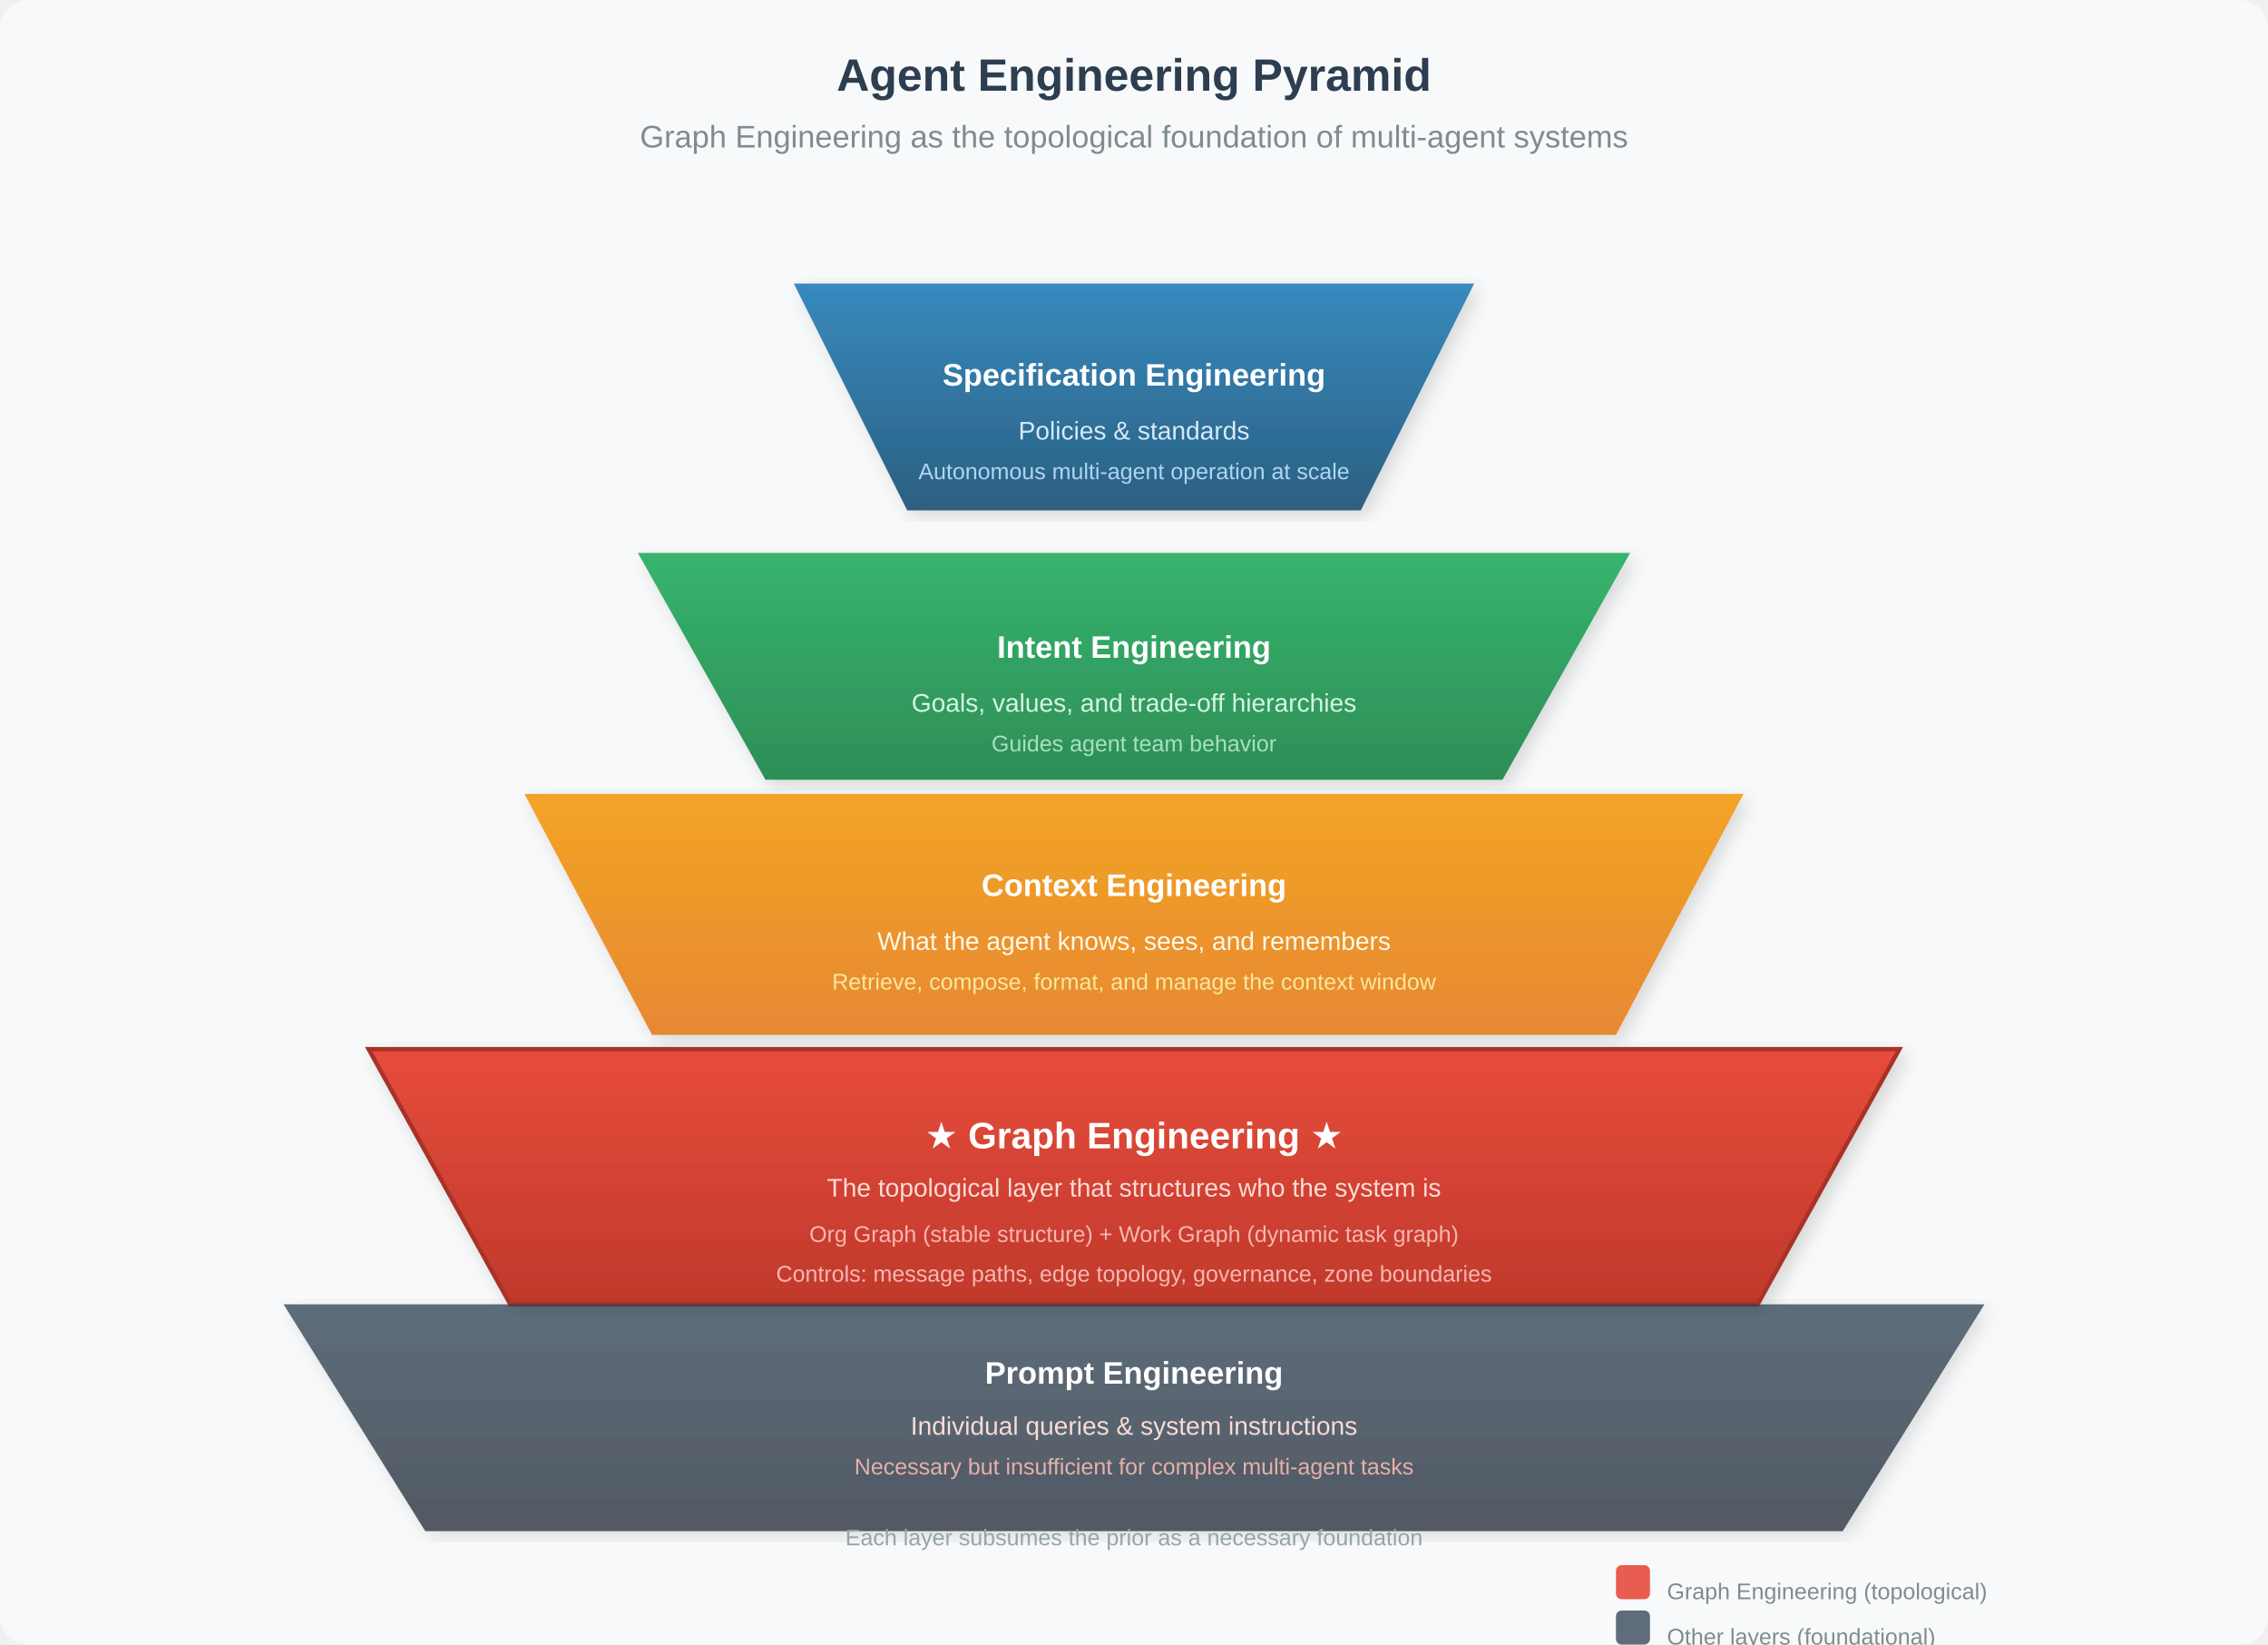
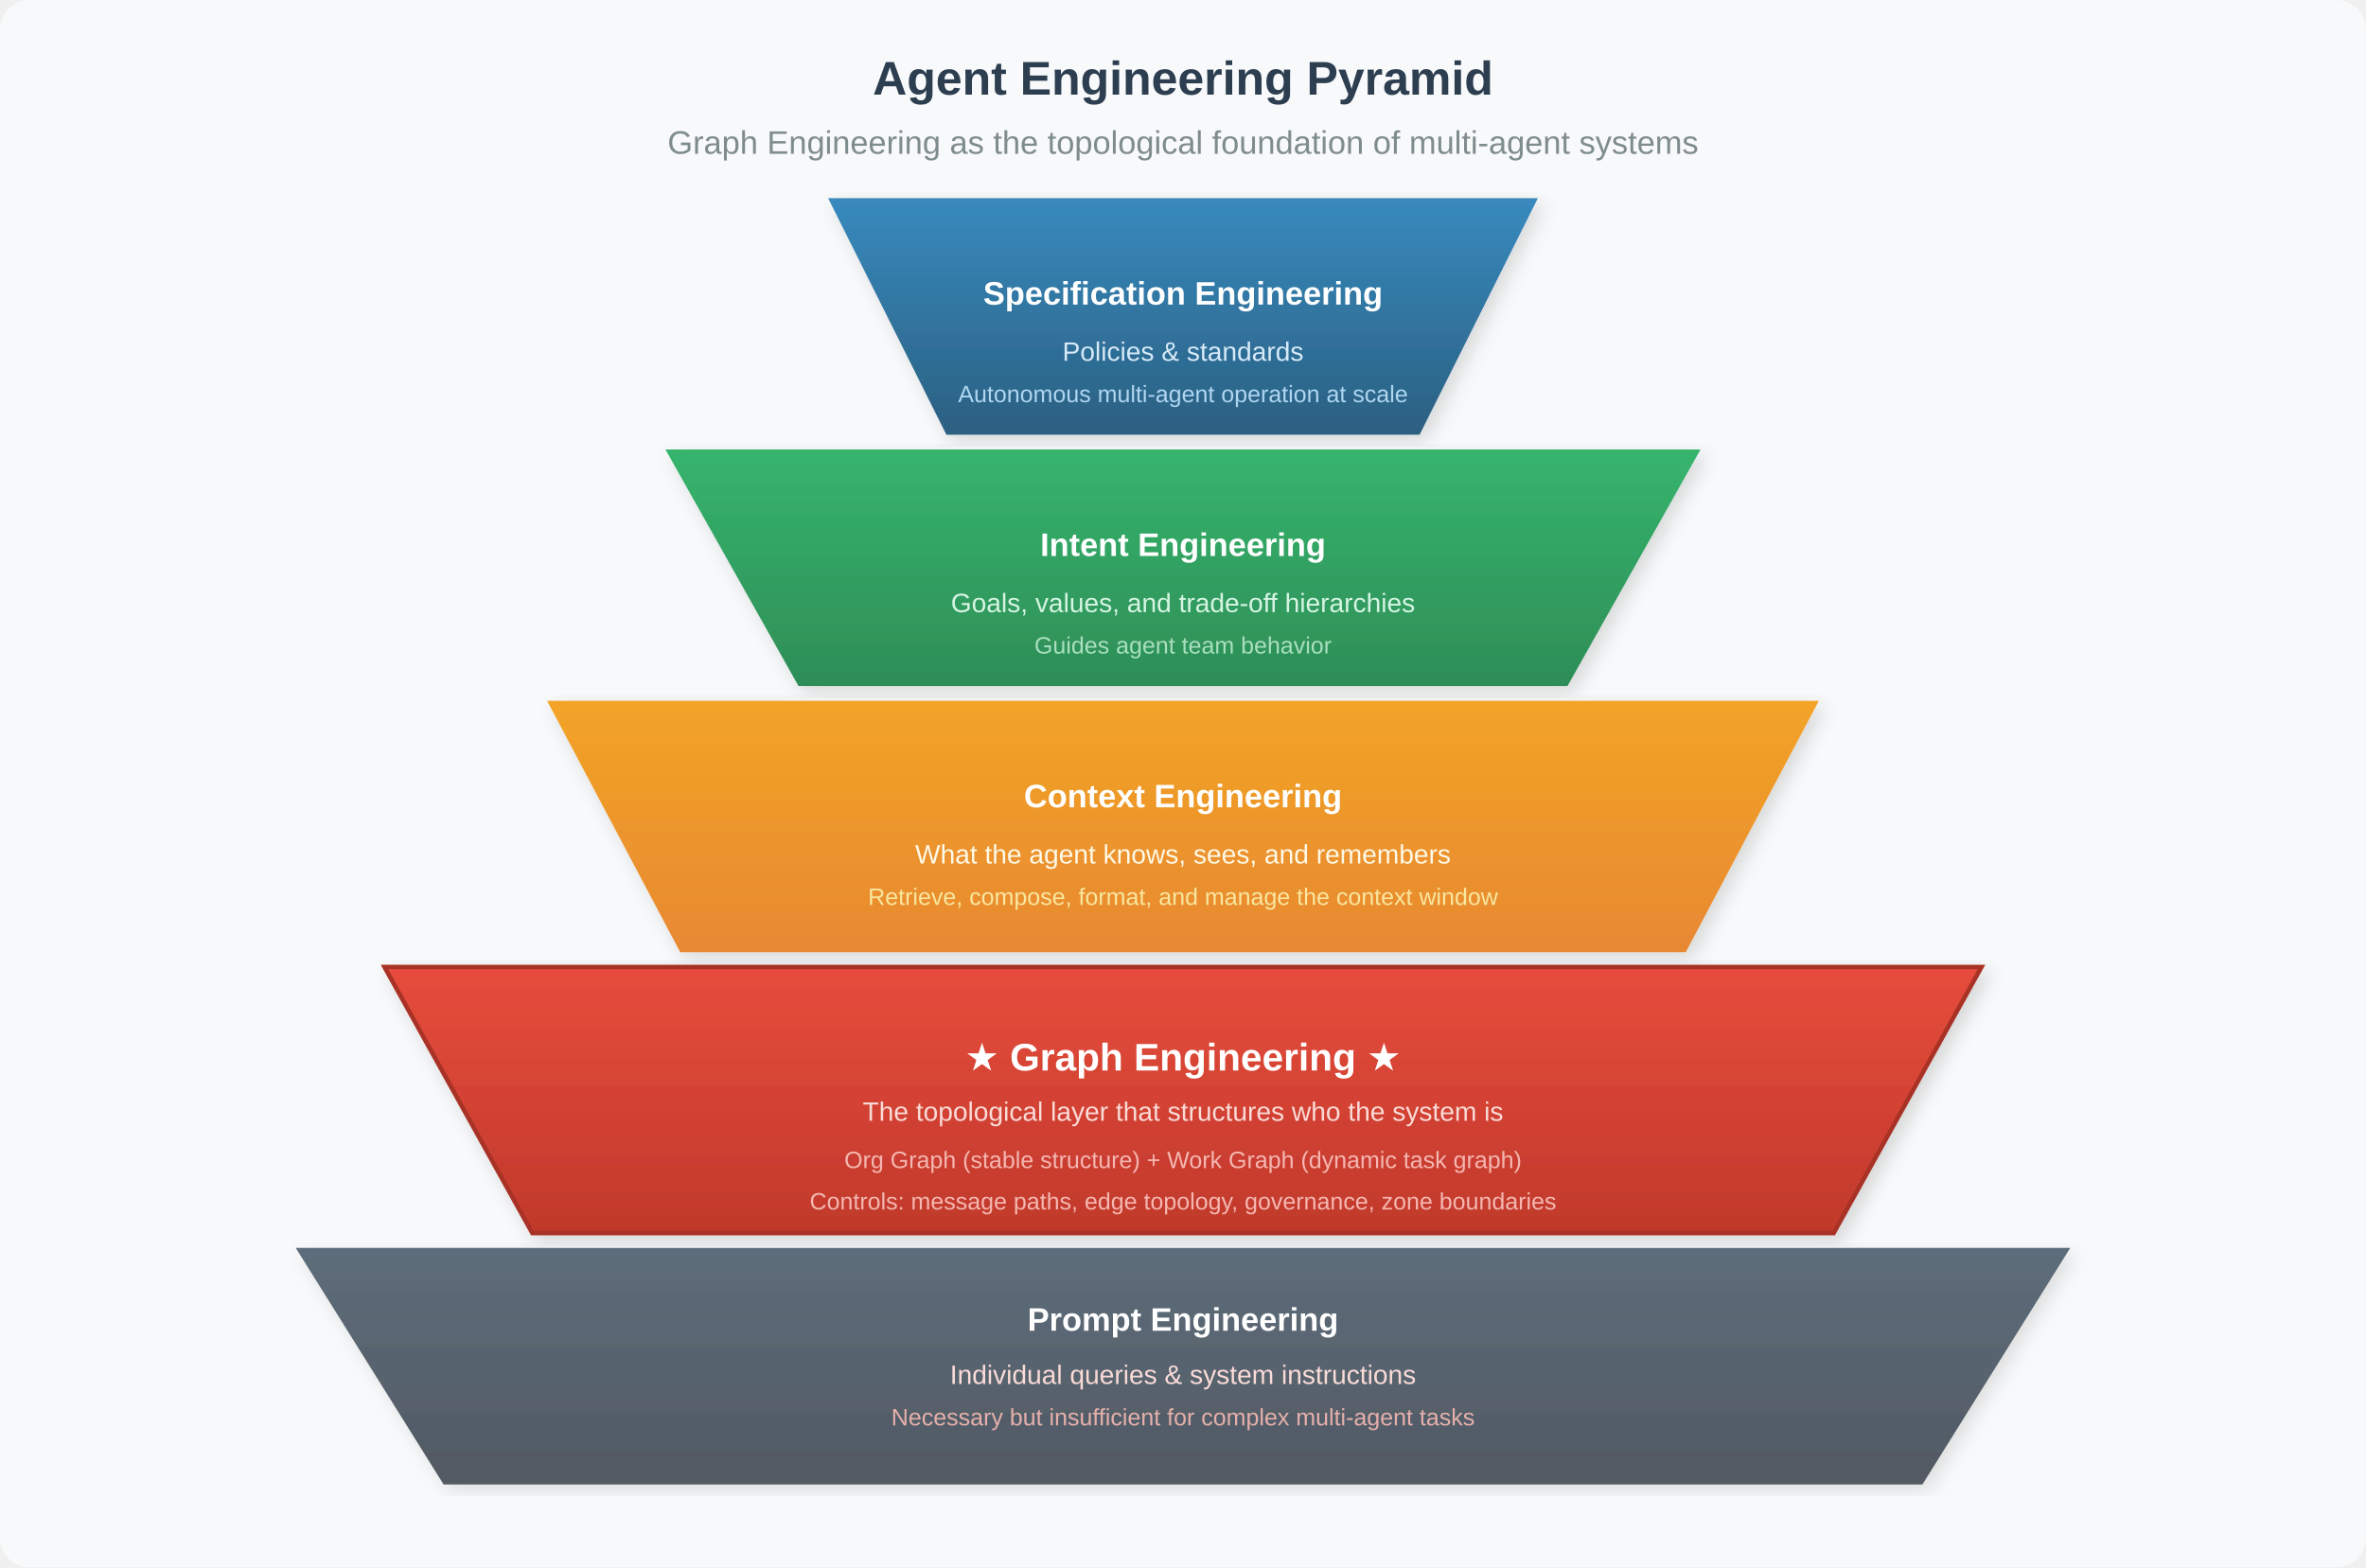
- <svg xmlns="http://www.w3.org/2000/svg" viewBox="0 0 800 580" width="100%" height="auto" font-family="'Segoe UI', Arial, sans-serif">
+ <svg xmlns="http://www.w3.org/2000/svg" viewBox="0 0 800 530" width="100%" height="auto" font-family="'Segoe UI', Arial, sans-serif">
  <defs>
    <linearGradient id="baseGrad" x1="0%" y1="0%" x2="0%" y2="100%">
      <stop offset="0%" stop-color="#2C3E50" stop-opacity="1" />
      <stop offset="100%" stop-color="#1A252F" stop-opacity="1" />
    </linearGradient>
    <linearGradient id="specGrad" x1="0%" y1="0%" x2="0%" y2="100%">
      <stop offset="0%" stop-color="#2980B9" stop-opacity="1" />
      <stop offset="100%" stop-color="#1A5276" stop-opacity="1" />
    </linearGradient>
    <linearGradient id="intentGrad" x1="0%" y1="0%" x2="0%" y2="100%">
      <stop offset="0%" stop-color="#27AE60" stop-opacity="1" />
      <stop offset="100%" stop-color="#1E8449" stop-opacity="1" />
    </linearGradient>
    <linearGradient id="contextGrad" x1="0%" y1="0%" x2="0%" y2="100%">
      <stop offset="0%" stop-color="#F39C12" stop-opacity="1" />
      <stop offset="100%" stop-color="#E67E22" stop-opacity="1" />
    </linearGradient>
    <linearGradient id="graphGrad" x1="0%" y1="0%" x2="0%" y2="100%">
      <stop offset="0%" stop-color="#E74C3C" stop-opacity="1" />
      <stop offset="100%" stop-color="#C0392B" stop-opacity="1" />
    </linearGradient>
    <filter id="shadow" x="-5%" y="-5%" width="110%" height="110%">
      <feDropShadow dx="2" dy="2" stdDeviation="3" flood-opacity="0.15" />
    </filter>
  </defs>
-   <rect width="800" height="580" fill="#F8F9FA" rx="10" />
+   <rect width="800" height="530" fill="#F8F9FA" rx="10" />
  <text x="400" y="32" text-anchor="middle" font-size="16" font-weight="bold" fill="#2C3E50">Agent Engineering Pyramid</text>
  <text x="400" y="52" text-anchor="middle" font-size="11" fill="#7F8C8D">Graph Engineering as the topological foundation of multi-agent systems</text>
-   <polygon points="280,100 520,100 480,180 320,180" fill="url(#specGrad)" filter="url(#shadow)" opacity="0.92" />
-   <text x="400" y="136" text-anchor="middle" font-size="11" font-weight="bold" fill="white">Specification Engineering</text>
-   <text x="400" y="155" text-anchor="middle" font-size="9" fill="#D6EAF8">Policies &amp; standards</text>
-   <text x="400" y="169" text-anchor="middle" font-size="8" fill="#AED6F1">Autonomous multi-agent operation at scale</text>
-   <polygon points="225,195 575,195 530,275 270,275" fill="url(#intentGrad)" filter="url(#shadow)" opacity="0.92" />
-   <text x="400" y="232" text-anchor="middle" font-size="11" font-weight="bold" fill="white">Intent Engineering</text>
-   <text x="400" y="251" text-anchor="middle" font-size="9" fill="#D5F5E3">Goals, values, and trade-off hierarchies</text>
-   <text x="400" y="265" text-anchor="middle" font-size="8" fill="#A9DFBF">Guides agent team behavior</text>
-   <polygon points="185,280 615,280 570,365 230,365" fill="url(#contextGrad)" filter="url(#shadow)" opacity="0.92" />
-   <text x="400" y="316" text-anchor="middle" font-size="11" font-weight="bold" fill="white">Context Engineering</text>
-   <text x="400" y="335" text-anchor="middle" font-size="9" fill="#FEF9E7">What the agent knows, sees, and remembers</text>
-   <text x="400" y="349" text-anchor="middle" font-size="8" fill="#F9E79F">Retrieve, compose, format, and manage the context window</text>
-   <polygon points="130,370 670,370 620,460 180,460" fill="url(#graphGrad)" filter="url(#shadow)" stroke="#A93226" stroke-width="1.5" />
-   <text x="400" y="405" text-anchor="middle" font-size="13" font-weight="bold" fill="white">★ Graph Engineering ★</text>
-   <text x="400" y="422" text-anchor="middle" font-size="9" fill="#FADBD8">The topological layer that structures who the system is</text>
-   <text x="400" y="438" text-anchor="middle" font-size="8" fill="#F5B7B1">Org Graph (stable structure) + Work Graph (dynamic task graph)</text>
-   <text x="400" y="452" text-anchor="middle" font-size="8" fill="#F5B7B1">Controls: message paths, edge topology, governance, zone boundaries</text>
-   <polygon points="100,460 700,460 650,540 150,540" fill="url(#baseGrad)" filter="url(#shadow)" opacity="0.75" />
-   <text x="400" y="488" text-anchor="middle" font-size="11" font-weight="bold" fill="white">Prompt Engineering</text>
-   <text x="400" y="506" text-anchor="middle" font-size="9" fill="#FADBD8">Individual queries &amp; system instructions</text>
-   <text x="400" y="520" text-anchor="middle" font-size="8" fill="#E6B0AA">Necessary but insufficient for complex multi-agent tasks</text>
-   <text x="400" y="545" text-anchor="middle" font-size="8" fill="#95A5A6">Each layer subsumes the prior as a necessary foundation</text>
-   <rect x="570" y="552" width="12" height="12" fill="#E74C3C" opacity="0.9" rx="2" />
-   <text x="588" y="564" font-size="8" fill="#7F8C8D">Graph Engineering (topological)</text>
-   <rect x="570" y="568" width="12" height="12" fill="#2C3E50" opacity="0.75" rx="2" />
-   <text x="588" y="580" font-size="8" fill="#7F8C8D">Other layers (foundational)</text>
+   <polygon points="280,67 520,67 480,147 320,147" fill="url(#specGrad)" filter="url(#shadow)" opacity="0.92" />
+   <text x="400" y="103" text-anchor="middle" font-size="11" font-weight="bold" fill="white">Specification Engineering</text>
+   <text x="400" y="122" text-anchor="middle" font-size="9" fill="#D6EAF8">Policies &amp; standards</text>
+   <text x="400" y="136" text-anchor="middle" font-size="8" fill="#AED6F1">Autonomous multi-agent operation at scale</text>
+   <polygon points="225,152 575,152 530,232 270,232" fill="url(#intentGrad)" filter="url(#shadow)" opacity="0.92" />
+   <text x="400" y="188" text-anchor="middle" font-size="11" font-weight="bold" fill="white">Intent Engineering</text>
+   <text x="400" y="207" text-anchor="middle" font-size="9" fill="#D5F5E3">Goals, values, and trade-off hierarchies</text>
+   <text x="400" y="221" text-anchor="middle" font-size="8" fill="#A9DFBF">Guides agent team behavior</text>
+   <polygon points="185,237 615,237 570,322 230,322" fill="url(#contextGrad)" filter="url(#shadow)" opacity="0.92" />
+   <text x="400" y="273" text-anchor="middle" font-size="11" font-weight="bold" fill="white">Context Engineering</text>
+   <text x="400" y="292" text-anchor="middle" font-size="9" fill="#FEF9E7">What the agent knows, sees, and remembers</text>
+   <text x="400" y="306" text-anchor="middle" font-size="8" fill="#F9E79F">Retrieve, compose, format, and manage the context window</text>
+   <polygon points="130,327 670,327 620,417 180,417" fill="url(#graphGrad)" filter="url(#shadow)" stroke="#A93226" stroke-width="1.5" />
+   <text x="400" y="362" text-anchor="middle" font-size="13" font-weight="bold" fill="white">★ Graph Engineering ★</text>
+   <text x="400" y="379" text-anchor="middle" font-size="9" fill="#FADBD8">The topological layer that structures who the system is</text>
+   <text x="400" y="395" text-anchor="middle" font-size="8" fill="#F5B7B1">Org Graph (stable structure) + Work Graph (dynamic task graph)</text>
+   <text x="400" y="409" text-anchor="middle" font-size="8" fill="#F5B7B1">Controls: message paths, edge topology, governance, zone boundaries</text>
+   <polygon points="100,422 700,422 650,502 150,502" fill="url(#baseGrad)" filter="url(#shadow)" opacity="0.75" />
+   <text x="400" y="450" text-anchor="middle" font-size="11" font-weight="bold" fill="white">Prompt Engineering</text>
+   <text x="400" y="468" text-anchor="middle" font-size="9" fill="#FADBD8">Individual queries &amp; system instructions</text>
+   <text x="400" y="482" text-anchor="middle" font-size="8" fill="#E6B0AA">Necessary but insufficient for complex multi-agent tasks</text>
</svg>
